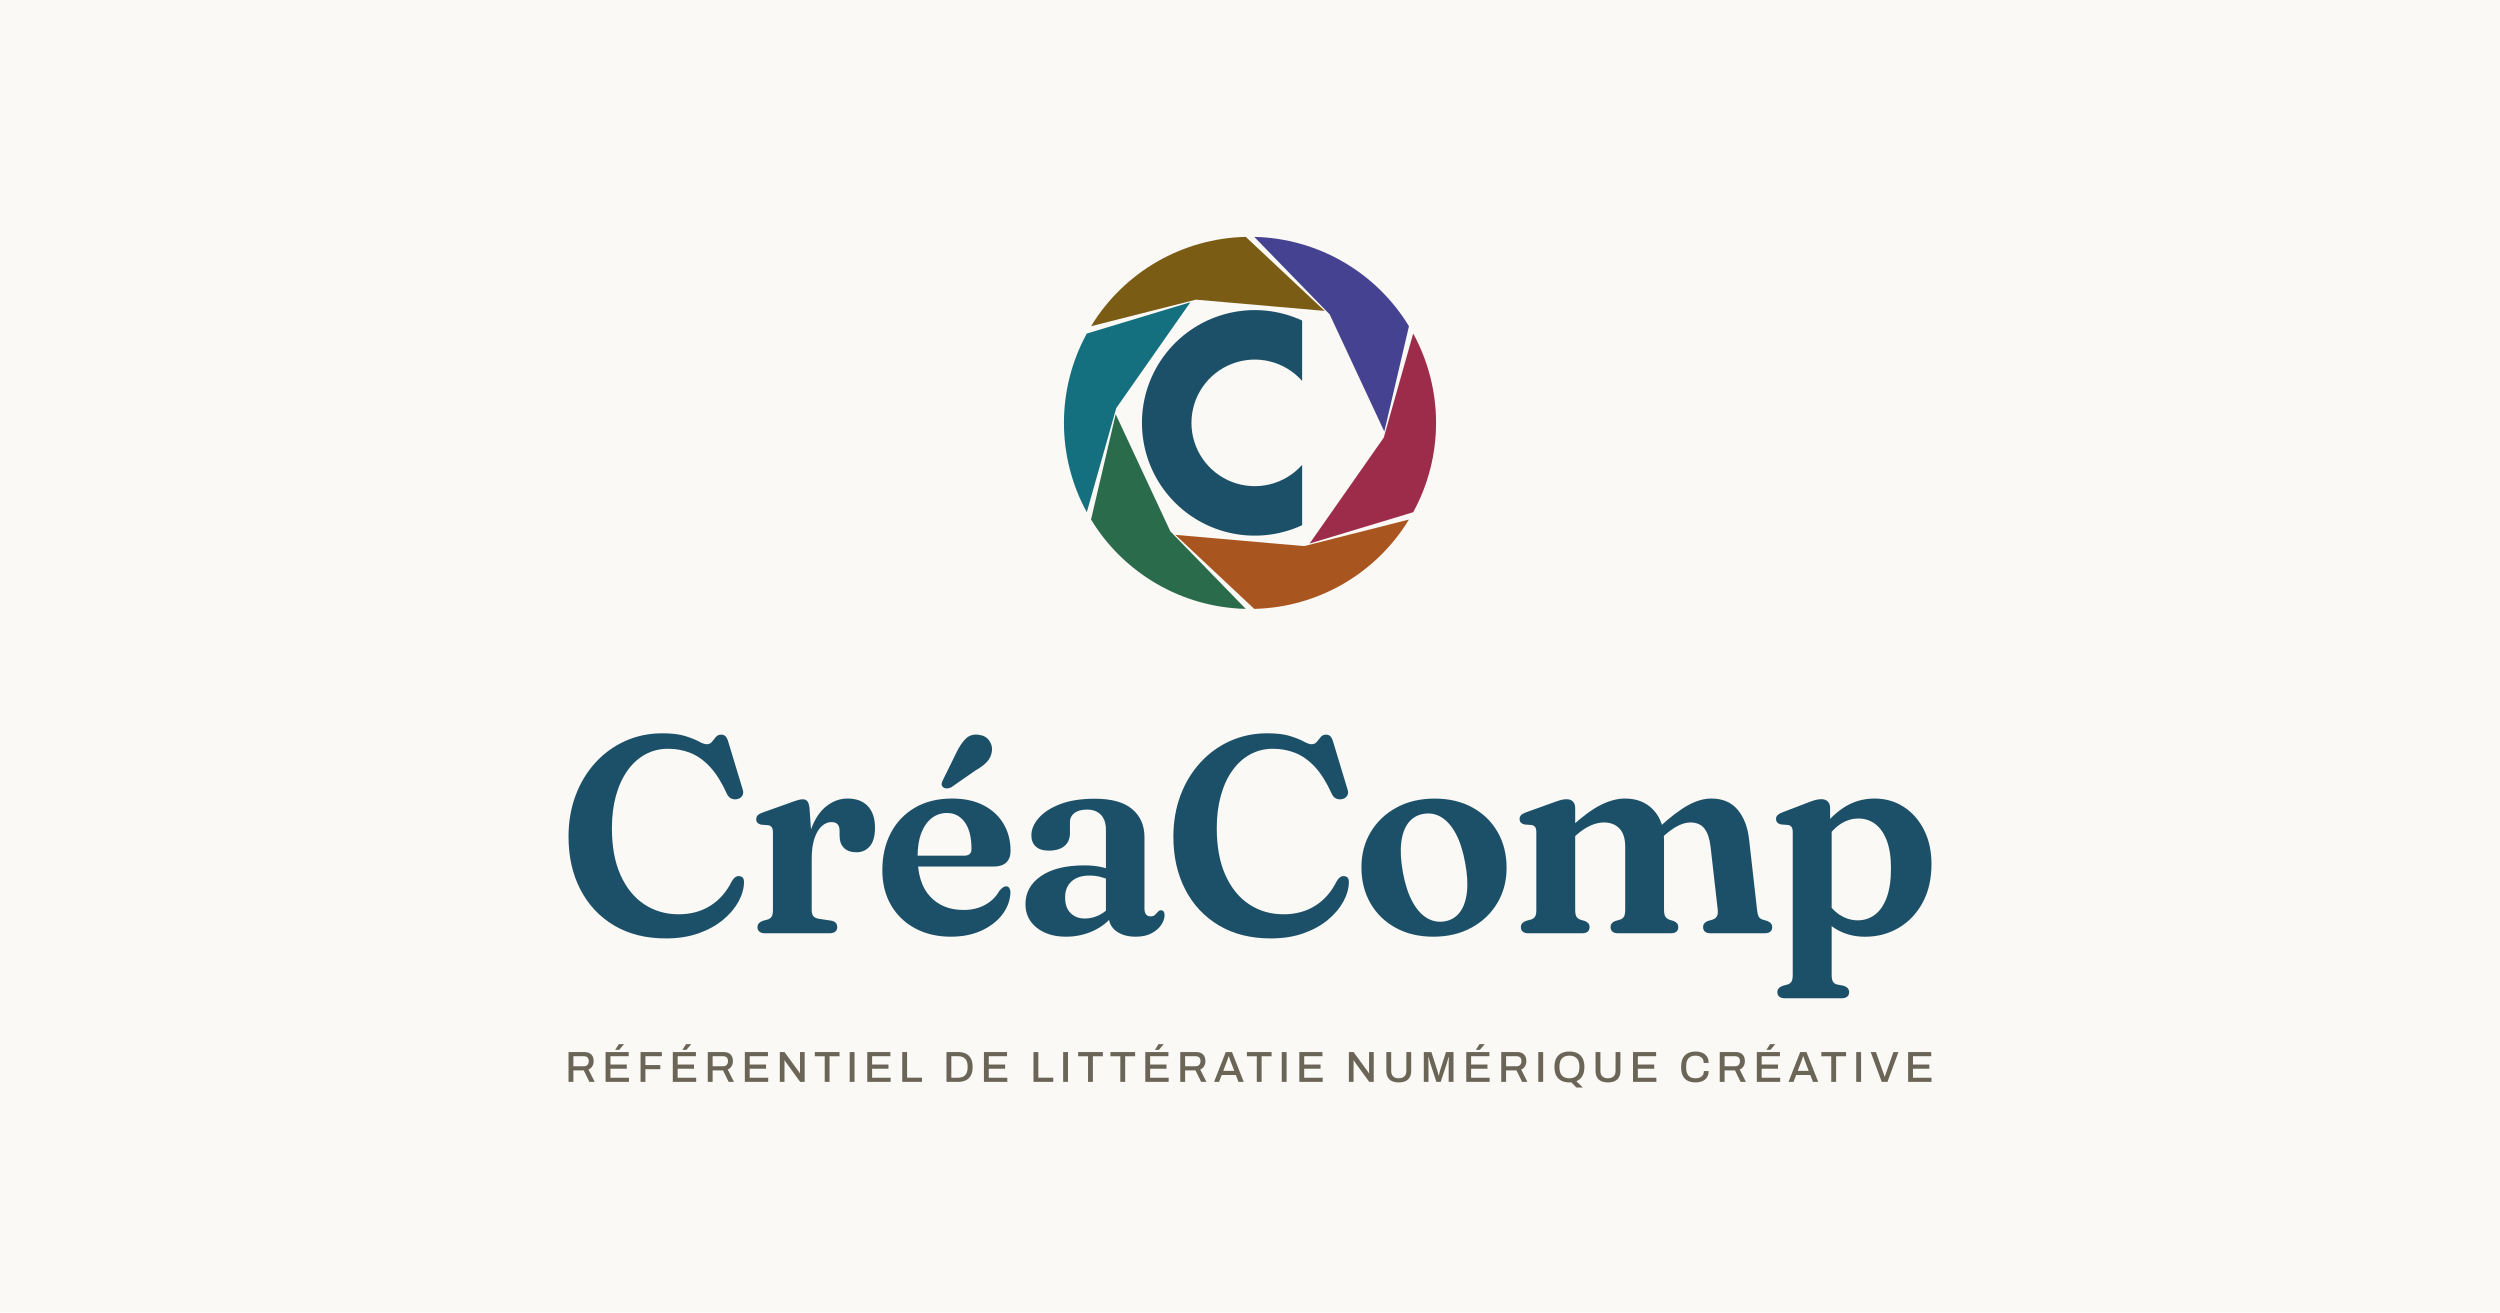
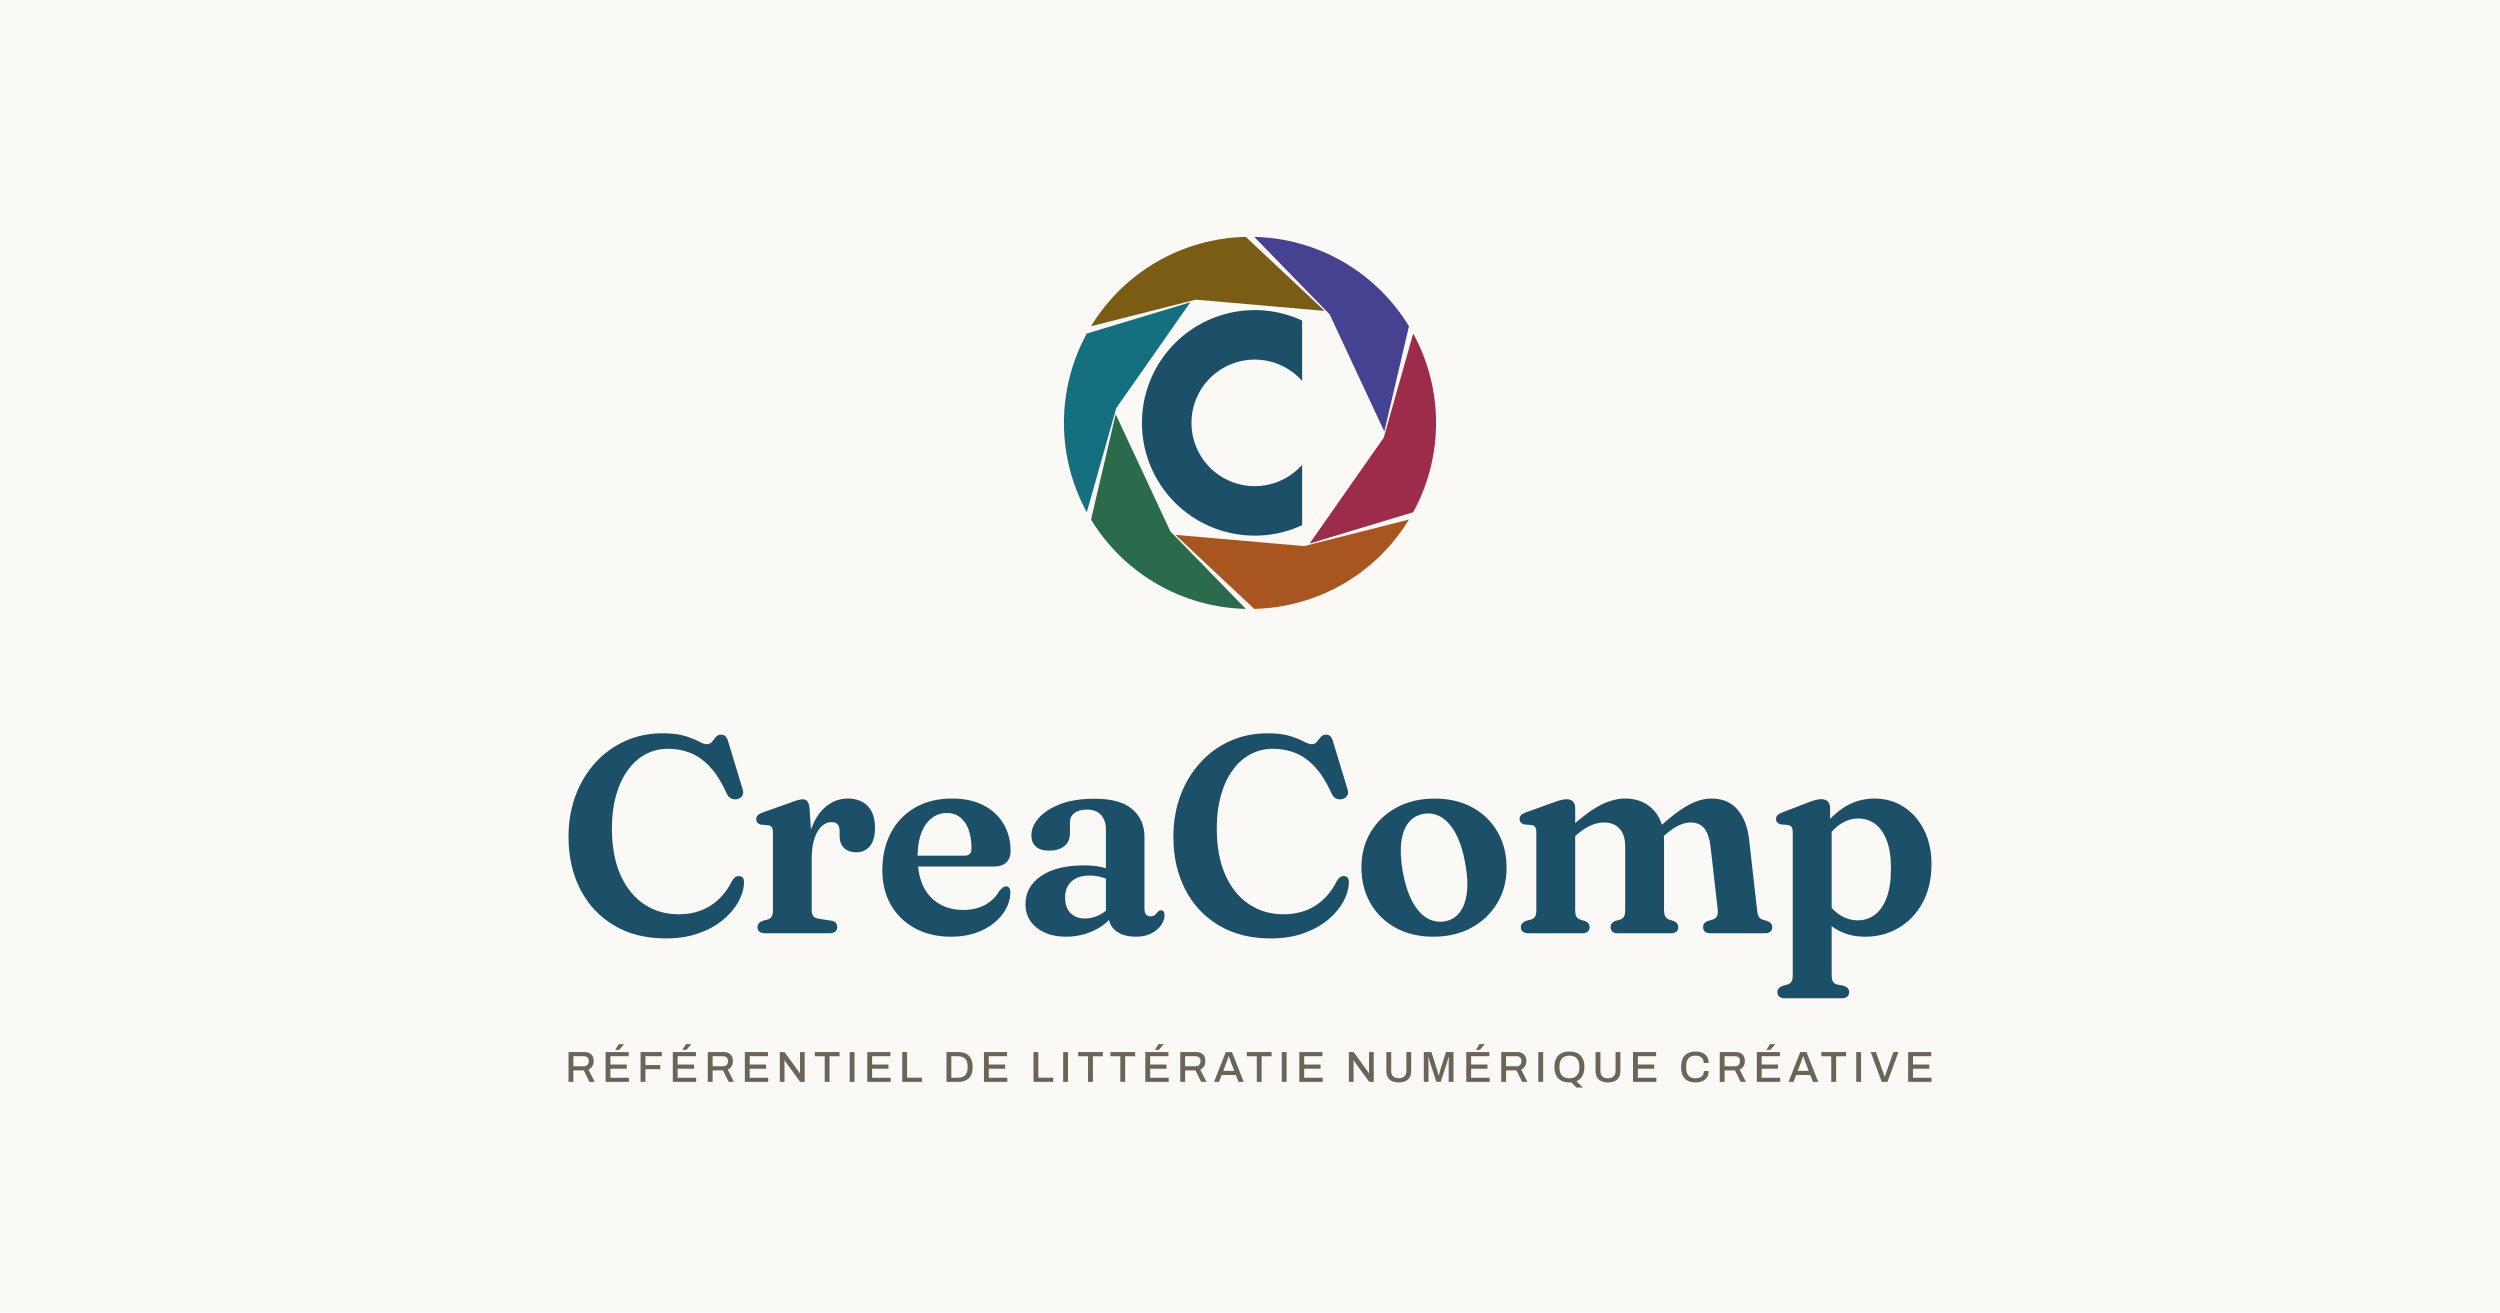
- <svg xmlns="http://www.w3.org/2000/svg" viewBox="0 0 1200 630" width="1200" height="630" role="img" aria-label="CréaComp — Référentiel de littératie numérique créative">
+ <svg xmlns="http://www.w3.org/2000/svg" viewBox="0 0 1200 630" width="1200" height="630" role="img" aria-label="CreaComp — Référentiel de littératie numérique créative">
  <rect width="1200" height="630" fill="#fbf9f5" />
  <g transform="translate(505.00 107.98) scale(1.9)">
    <path fill="#454391" d="M51.07 3.01A47 47 0 0 1 90.16 25.58L83.93 52.19L70.13 22.60Z" />
    <path fill="#9c2c4a" d="M91.23 27.43A47 47 0 0 1 91.23 72.57L65.06 80.48L83.79 53.73Z" />
    <path fill="#a9551f" d="M90.16 74.42A47 47 0 0 1 51.07 96.99L31.14 78.29L63.67 81.13Z" />
    <path fill="#2a6b4b" d="M48.93 96.99A47 47 0 0 1 9.84 74.42L16.07 47.81L29.87 77.40Z" />
    <path fill="#14707f" d="M8.77 72.57A47 47 0 0 1 8.77 27.43L34.94 19.52L16.21 46.27Z" />
    <path fill="#7a5c15" d="M9.84 25.58A47 47 0 0 1 48.93 3.01L68.86 21.71L36.33 18.87Z" />
    <path fill="#1b5068" d="M63.17 24.15A28.49 28.49 0 1 0 63.17 75.85L63.17 60.60A15.99 15.99 0 1 1 63.17 39.40Z" />
  </g>
-   <path transform="translate(272.89 351.98) scale(1.271995)" fill="#1b5068" d="M66.23 56.11Q66.18 59.75 64.15 63.50Q62.11 67.24 58.30 70.40Q54.50 73.56 49.06 75.49Q43.62 77.41 36.72 77.41Q25.41 77.41 17.17 72.50Q8.94 67.59 4.47 58.94Q0.00 50.28 0.00 39.04Q0.00 30.60 2.66 23.49Q5.32 16.37 10.12 11.10Q14.93 5.82 21.39 2.91Q27.86 0.00 35.44 0.00Q40.71 0.00 43.99 1.03Q47.27 2.05 49.17 3.09Q51.07 4.13 52.15 4.13Q53.41 4.13 54.13 3.22Q54.85 2.30 55.59 1.41Q56.34 0.51 57.60 0.51Q58.63 0.51 59.24 1.13Q59.86 1.75 60.30 3.26L65.78 21.38Q66.17 22.68 65.52 23.65Q64.87 24.62 63.58 24.86Q62.35 25.09 61.33 24.58Q60.31 24.07 59.72 22.75Q56.87 16.46 53.47 12.76Q50.07 9.06 46.10 7.45Q42.13 5.84 37.54 5.84Q32.86 5.84 28.97 7.97Q25.09 10.09 22.27 14.04Q19.45 17.99 17.91 23.51Q16.37 29.02 16.37 35.82Q16.37 46.27 19.64 53.53Q22.91 60.79 28.59 64.54Q34.28 68.30 41.55 68.30Q48.45 68.30 53.56 65.05Q58.67 61.80 61.62 55.84Q62.37 54.60 63.11 54.18Q63.86 53.76 64.71 53.94Q65.49 54.08 65.86 54.64Q66.23 55.20 66.23 56.11ZM89.84 47.73Q89.84 40.10 92.01 34.95Q94.17 29.81 97.70 27.21Q101.23 24.62 105.31 24.62Q110.23 24.62 112.94 27.48Q115.65 30.33 115.65 35.64Q115.65 40.31 113.72 42.60Q111.78 44.90 108.68 44.90Q105.57 44.90 103.93 43.25Q102.30 41.60 102.29 38.67L102.29 36.76Q102.26 35.11 101.51 34.31Q100.76 33.51 99.16 33.51Q97.29 33.51 95.59 35.01Q93.90 36.52 92.83 39.59Q91.77 42.66 91.77 47.41ZM90.95 28.28 91.77 40.32V66.65Q91.77 68.20 92.36 68.97Q92.96 69.75 94.50 70.00L98.95 70.67Q100.21 70.87 100.81 71.49Q101.40 72.10 101.40 73.14Q101.40 74.24 100.64 74.85Q99.88 75.47 98.43 75.47H74.22Q72.75 75.47 72.03 74.85Q71.30 74.23 71.30 73.17Q71.30 72.33 71.79 71.75Q72.27 71.17 73.27 70.78L75.25 70.24Q76.21 69.93 76.67 69.15Q77.14 68.38 77.14 66.70V37.50Q77.14 36.08 76.71 35.48Q76.29 34.87 75.38 34.69L72.65 34.48Q71.71 34.23 71.27 33.73Q70.83 33.23 70.83 32.45Q70.83 31.54 71.39 30.95Q71.95 30.35 73.33 29.87L83.02 26.42Q85.33 25.54 86.51 25.22Q87.69 24.90 88.40 24.90Q89.53 24.90 90.14 25.67Q90.75 26.44 90.95 28.28ZM166.81 44.39Q166.81 47.24 165.17 48.77Q163.54 50.29 160.45 50.29H127.90V46.18H149.32Q152.06 46.18 152.06 43.67Q152.06 37.01 149.51 33.54Q146.97 30.07 142.82 30.07Q139.57 30.07 137.07 32.00Q134.56 33.94 133.14 37.60Q131.72 41.27 131.72 46.46Q131.72 56.53 136.46 61.60Q141.20 66.67 149.00 66.67Q153.68 66.67 157.19 64.75Q160.70 62.82 162.58 59.46Q163.48 58.47 164.03 58.10Q164.58 57.74 165.17 57.75Q165.96 57.76 166.36 58.45Q166.77 59.15 166.75 60.23Q166.55 64.67 163.65 68.45Q160.75 72.22 155.77 74.49Q150.79 76.76 144.30 76.76Q136.67 76.76 130.83 73.63Q124.99 70.50 121.70 64.85Q118.42 59.21 118.42 51.67Q118.42 43.77 121.58 37.68Q124.74 31.58 130.66 28.10Q136.57 24.62 144.78 24.62Q151.67 24.62 156.60 27.17Q161.54 29.72 164.17 34.18Q166.81 38.64 166.81 44.39ZM146.29 7.45Q147.91 4.01 149.86 2.08Q151.82 0.14 154.80 0.56Q157.45 0.88 158.76 2.77Q160.07 4.66 159.77 6.76Q159.48 9.08 157.92 10.76Q156.37 12.43 153.53 14.05L144.34 20.44Q143.56 20.80 142.70 20.80Q141.84 20.80 141.30 20.29Q140.67 19.69 140.81 18.95Q140.95 18.22 141.37 17.45ZM203.82 68.79V67.60L202.79 67.28V36.42Q202.79 32.77 200.92 30.78Q199.04 28.79 195.66 28.79Q192.57 28.79 190.89 30.11Q189.22 31.43 189.22 33.33V37.70Q189.22 40.84 187.12 42.56Q185.02 44.28 181.24 44.28Q178.00 44.28 176.33 42.74Q174.66 41.19 174.66 38.50Q174.66 35.19 177.40 32.01Q180.13 28.84 185.46 26.76Q190.79 24.69 198.58 24.69Q208.07 24.69 212.70 28.60Q217.34 32.51 217.34 39.18V66.21Q217.34 67.61 217.93 68.35Q218.53 69.08 219.63 69.08Q220.69 69.08 221.24 68.59Q221.79 68.10 222.19 67.57Q222.48 67.25 222.79 67.01Q223.09 66.78 223.53 66.78Q224.23 66.78 224.58 67.29Q224.93 67.79 224.93 68.61Q224.93 70.39 223.69 72.27Q222.45 74.15 220.04 75.46Q217.63 76.76 214.10 76.76Q209.44 76.76 206.63 74.62Q203.82 72.49 203.82 68.79ZM172.43 64.47Q172.43 57.92 178.29 53.88Q184.16 49.84 194.62 49.84Q197.97 49.84 200.70 50.40Q203.43 50.96 205.42 51.88L204.27 55.43Q202.46 54.62 200.60 54.16Q198.74 53.69 196.54 53.69Q192.27 53.69 189.83 55.88Q187.39 58.07 187.39 61.95Q187.39 65.82 189.47 67.86Q191.55 69.90 194.83 69.90Q197.68 69.90 200.28 68.59Q202.89 67.29 204.67 65.00L205.82 68.20Q202.93 72.29 198.07 74.53Q193.21 76.76 187.75 76.76Q180.93 76.76 176.68 73.37Q172.43 69.98 172.43 64.47ZM294.48 56.11Q294.43 59.75 292.40 63.50Q290.36 67.24 286.56 70.40Q282.75 73.56 277.31 75.49Q271.87 77.41 264.97 77.41Q253.66 77.41 245.43 72.50Q237.19 67.59 232.72 58.94Q228.25 50.28 228.25 39.04Q228.25 30.60 230.91 23.49Q233.57 16.37 238.38 11.10Q243.18 5.82 249.65 2.91Q256.11 0.00 263.70 0.00Q268.97 0.00 272.25 1.03Q275.52 2.05 277.42 3.09Q279.32 4.13 280.40 4.13Q281.66 4.13 282.38 3.22Q283.10 2.30 283.85 1.41Q284.59 0.51 285.85 0.51Q286.88 0.51 287.50 1.13Q288.11 1.75 288.55 3.26L294.03 21.38Q294.43 22.68 293.77 23.65Q293.12 24.62 291.83 24.86Q290.60 25.09 289.58 24.58Q288.57 24.07 287.97 22.75Q285.13 16.46 281.73 12.76Q278.32 9.06 274.36 7.45Q270.39 5.84 265.80 5.84Q261.11 5.84 257.23 7.97Q253.34 10.09 250.52 14.04Q247.70 17.99 246.16 23.51Q244.62 29.02 244.62 35.82Q244.62 46.27 247.89 53.53Q251.16 60.79 256.85 64.54Q262.53 68.30 269.80 68.30Q276.70 68.30 281.82 65.05Q286.93 61.80 289.87 55.84Q290.62 54.60 291.36 54.18Q292.11 53.76 292.96 53.94Q293.75 54.08 294.12 54.64Q294.48 55.20 294.48 56.11ZM326.86 24.64Q334.92 24.64 341.03 27.96Q347.14 31.28 350.56 37.17Q353.99 43.07 353.99 50.82Q353.99 58.22 350.47 64.09Q346.95 69.97 340.73 73.36Q334.51 76.76 326.32 76.76Q318.27 76.76 312.17 73.42Q306.06 70.09 302.64 64.18Q299.21 58.27 299.21 50.56Q299.21 43.10 302.72 37.25Q306.24 31.40 312.46 28.02Q318.67 24.64 326.86 24.64ZM330.61 70.97Q334.11 70.39 336.26 67.64Q338.41 64.89 339.00 60.13Q339.58 55.38 338.34 48.79Q337.13 42.17 334.82 37.87Q332.51 33.57 329.39 31.68Q326.27 29.78 322.64 30.41Q319.13 30.99 316.97 33.73Q314.81 36.47 314.24 41.21Q313.66 45.95 314.88 52.59Q316.10 59.19 318.43 63.50Q320.75 67.80 323.88 69.68Q327.00 71.56 330.61 70.97ZM379.88 28.19V66.67Q379.88 68.40 380.34 69.18Q380.80 69.96 381.75 70.31L383.64 70.87Q385.31 71.60 385.31 73.07Q385.31 75.47 382.40 75.47H362.29Q360.83 75.47 360.10 74.85Q359.38 74.24 359.38 73.17Q359.38 72.33 359.86 71.75Q360.34 71.17 361.33 70.78L363.33 70.24Q364.28 69.90 364.75 69.14Q365.21 68.38 365.21 66.70V37.42Q365.21 36.01 364.79 35.40Q364.36 34.80 363.46 34.62L360.72 34.41Q359.79 34.15 359.35 33.65Q358.90 33.15 358.90 32.37Q358.90 31.47 359.45 30.89Q360.00 30.31 361.40 29.80L371.23 26.26Q373.12 25.55 374.34 25.21Q375.56 24.88 376.64 24.88Q378.22 24.88 379.05 25.79Q379.88 26.70 379.88 28.19ZM378.30 40.14 375.85 37.55 378.02 35.59Q384.55 29.55 389.43 27.09Q394.32 24.62 398.68 24.62Q405.34 24.62 409.37 28.89Q413.40 33.16 413.40 40.38V66.59Q413.40 68.36 413.90 69.16Q414.39 69.96 415.38 70.33L417.14 70.88Q418.78 71.62 418.78 73.07Q418.78 75.47 415.90 75.47H396.13Q393.23 75.47 393.23 73.07Q393.23 71.60 394.89 70.87L396.83 70.31Q397.85 69.96 398.30 69.14Q398.75 68.31 398.75 66.54V42.81Q398.75 38.24 396.59 35.95Q394.44 33.65 390.72 33.65Q388.37 33.65 385.79 34.76Q383.22 35.87 380.42 38.30ZM411.79 40.09 409.34 37.49 411.47 35.55Q417.77 29.73 422.42 27.18Q427.06 24.62 431.26 24.62Q437.64 24.62 441.20 28.86Q444.76 33.11 445.53 40.28L448.50 66.58Q448.69 68.33 449.10 69.13Q449.51 69.93 450.49 70.27L452.28 70.79Q453.27 71.18 453.75 71.76Q454.23 72.33 454.23 73.17Q454.23 74.24 453.52 74.85Q452.81 75.47 451.32 75.47H431.04Q428.14 75.47 428.14 73.07Q428.14 71.60 429.80 70.87L431.73 70.31Q432.75 69.96 433.30 69.14Q433.85 68.31 433.66 66.54L430.95 42.73Q430.42 38.19 428.63 35.92Q426.83 33.65 423.34 33.65Q421.23 33.65 418.89 34.80Q416.55 35.94 413.87 38.25ZM476.07 28.16V34.05L476.66 35.32V91.20Q476.66 92.89 477.13 93.68Q477.60 94.47 478.54 94.76L481.26 95.29Q482.28 95.65 482.76 96.25Q483.25 96.84 483.25 97.70Q483.25 98.77 482.52 99.38Q481.80 100.00 480.30 100.00H459.07Q457.61 100.00 456.89 99.38Q456.16 98.77 456.16 97.70Q456.16 96.86 456.65 96.28Q457.13 95.69 458.13 95.31L460.09 94.77Q461.04 94.45 461.51 93.68Q461.97 92.91 461.97 91.22V37.39Q461.97 35.98 461.55 35.38Q461.12 34.78 460.22 34.60L457.49 34.39Q456.55 34.13 456.11 33.63Q455.67 33.13 455.67 32.35Q455.67 31.45 456.22 30.91Q456.76 30.37 458.16 29.80L467.42 26.25Q469.26 25.50 470.49 25.18Q471.71 24.86 472.72 24.86Q474.39 24.86 475.23 25.77Q476.07 26.68 476.07 28.16ZM473.71 41.31 471.41 38.27Q475.54 31.83 480.91 28.23Q486.28 24.62 492.81 24.62Q499.02 24.62 503.88 27.78Q508.74 30.94 511.54 36.52Q514.33 42.09 514.33 49.37Q514.33 57.73 511.00 63.88Q507.67 70.04 501.99 73.40Q496.31 76.77 489.26 76.77Q483.04 76.77 478.25 73.85Q473.45 70.93 470.38 65.39L473.91 62.01Q476.43 66.35 479.64 68.47Q482.84 70.58 486.54 70.58Q490.13 70.58 492.96 68.47Q495.79 66.36 497.42 62.00Q499.04 57.64 499.04 50.97Q499.04 44.61 497.45 40.45Q495.85 36.29 493.09 34.22Q490.33 32.16 486.79 32.16Q483.03 32.16 479.73 34.42Q476.43 36.69 473.71 41.31Z" />
+   <path transform="translate(272.89 351.98) scale(1.271995)" fill="#1b5068" d="M66.23 56.11Q66.18 59.75 64.15 63.50Q62.11 67.24 58.30 70.40Q54.50 73.56 49.06 75.49Q43.62 77.41 36.72 77.41Q25.41 77.41 17.17 72.50Q8.94 67.59 4.47 58.94Q0.00 50.28 0.00 39.04Q0.00 30.60 2.66 23.49Q5.32 16.37 10.12 11.10Q14.93 5.82 21.39 2.91Q27.86 0.00 35.44 0.00Q40.71 0.00 43.99 1.03Q47.27 2.05 49.17 3.09Q51.07 4.13 52.15 4.13Q53.41 4.13 54.13 3.22Q54.85 2.30 55.59 1.41Q56.34 0.51 57.60 0.51Q58.63 0.51 59.24 1.13Q59.86 1.75 60.30 3.26L65.78 21.38Q66.17 22.68 65.52 23.65Q64.87 24.62 63.58 24.86Q62.35 25.09 61.33 24.58Q60.31 24.07 59.72 22.75Q56.87 16.46 53.47 12.76Q50.07 9.06 46.10 7.45Q42.13 5.84 37.54 5.84Q32.86 5.84 28.97 7.97Q25.09 10.09 22.27 14.04Q19.45 17.99 17.91 23.51Q16.37 29.02 16.37 35.82Q16.37 46.27 19.64 53.53Q22.91 60.79 28.59 64.54Q34.28 68.30 41.55 68.30Q48.45 68.30 53.56 65.05Q58.67 61.80 61.62 55.84Q62.37 54.60 63.11 54.18Q63.86 53.76 64.71 53.94Q65.49 54.08 65.86 54.64Q66.23 55.20 66.23 56.11ZM89.84 47.73Q89.84 40.10 92.01 34.95Q94.17 29.81 97.70 27.21Q101.23 24.62 105.31 24.62Q110.23 24.62 112.94 27.48Q115.65 30.33 115.65 35.64Q115.65 40.31 113.72 42.60Q111.78 44.90 108.68 44.90Q105.57 44.90 103.93 43.25Q102.30 41.60 102.29 38.67L102.29 36.76Q102.26 35.11 101.51 34.31Q100.76 33.51 99.16 33.51Q97.29 33.51 95.59 35.01Q93.90 36.52 92.83 39.59Q91.77 42.66 91.77 47.41ZM90.95 28.28 91.77 40.32V66.65Q91.77 68.20 92.36 68.97Q92.96 69.75 94.50 70.00L98.95 70.67Q100.21 70.87 100.81 71.49Q101.40 72.10 101.40 73.14Q101.40 74.24 100.64 74.85Q99.88 75.47 98.43 75.47H74.22Q72.75 75.47 72.03 74.85Q71.30 74.23 71.30 73.17Q71.30 72.33 71.79 71.75Q72.27 71.17 73.27 70.78L75.25 70.24Q76.21 69.93 76.67 69.15Q77.14 68.38 77.14 66.70V37.50Q77.14 36.08 76.71 35.48Q76.29 34.87 75.38 34.69L72.65 34.48Q71.71 34.23 71.27 33.73Q70.83 33.23 70.83 32.45Q70.83 31.54 71.39 30.95Q71.95 30.35 73.33 29.87L83.02 26.42Q85.33 25.54 86.51 25.22Q87.69 24.90 88.40 24.90Q89.53 24.90 90.14 25.67Q90.75 26.44 90.95 28.28ZM166.81 44.39Q166.81 47.24 165.17 48.77Q163.54 50.29 160.45 50.29H127.90V46.18H149.32Q152.06 46.18 152.06 43.67Q152.06 37.01 149.51 33.54Q146.97 30.07 142.82 30.07Q139.57 30.07 137.07 32.00Q134.56 33.94 133.14 37.60Q131.72 41.27 131.72 46.46Q131.72 56.53 136.46 61.60Q141.20 66.67 149.00 66.67Q153.68 66.67 157.19 64.75Q160.70 62.82 162.58 59.46Q163.48 58.47 164.03 58.10Q164.58 57.74 165.17 57.75Q165.96 57.76 166.36 58.45Q166.77 59.15 166.75 60.23Q166.55 64.67 163.65 68.45Q160.75 72.22 155.77 74.49Q150.79 76.76 144.30 76.76Q136.67 76.76 130.83 73.63Q124.99 70.50 121.70 64.85Q118.42 59.21 118.42 51.67Q118.42 43.77 121.58 37.68Q124.74 31.58 130.66 28.10Q136.57 24.62 144.78 24.62Q151.67 24.62 156.60 27.17Q161.54 29.72 164.17 34.18Q166.81 38.64 166.81 44.39ZM203.82 68.79V67.60L202.79 67.28V36.42Q202.79 32.77 200.92 30.78Q199.04 28.79 195.66 28.79Q192.57 28.79 190.89 30.11Q189.22 31.43 189.22 33.33V37.70Q189.22 40.84 187.12 42.56Q185.02 44.28 181.24 44.28Q178.00 44.28 176.33 42.74Q174.66 41.19 174.66 38.50Q174.66 35.19 177.40 32.01Q180.13 28.84 185.46 26.76Q190.79 24.69 198.58 24.69Q208.07 24.69 212.70 28.60Q217.34 32.51 217.34 39.18V66.21Q217.34 67.61 217.93 68.35Q218.53 69.08 219.63 69.08Q220.69 69.08 221.24 68.59Q221.79 68.10 222.19 67.57Q222.48 67.25 222.79 67.01Q223.09 66.78 223.53 66.78Q224.23 66.78 224.58 67.29Q224.93 67.79 224.93 68.61Q224.93 70.39 223.69 72.27Q222.45 74.15 220.04 75.46Q217.63 76.76 214.10 76.76Q209.44 76.76 206.63 74.62Q203.82 72.49 203.82 68.79ZM172.43 64.47Q172.43 57.92 178.29 53.88Q184.16 49.84 194.62 49.84Q197.97 49.84 200.70 50.40Q203.43 50.96 205.42 51.88L204.27 55.43Q202.46 54.62 200.60 54.16Q198.74 53.69 196.54 53.69Q192.27 53.69 189.83 55.88Q187.39 58.07 187.39 61.95Q187.39 65.82 189.47 67.86Q191.55 69.90 194.83 69.90Q197.68 69.90 200.28 68.59Q202.89 67.29 204.67 65.00L205.82 68.20Q202.93 72.29 198.07 74.53Q193.21 76.76 187.75 76.76Q180.93 76.76 176.68 73.37Q172.43 69.98 172.43 64.47ZM294.48 56.11Q294.43 59.75 292.40 63.50Q290.36 67.24 286.56 70.40Q282.75 73.56 277.31 75.49Q271.87 77.41 264.97 77.41Q253.66 77.41 245.43 72.50Q237.19 67.59 232.72 58.94Q228.25 50.28 228.25 39.04Q228.25 30.60 230.91 23.49Q233.57 16.37 238.38 11.10Q243.18 5.82 249.65 2.91Q256.11 0.00 263.70 0.00Q268.97 0.00 272.25 1.03Q275.52 2.05 277.42 3.09Q279.32 4.13 280.40 4.13Q281.66 4.13 282.38 3.22Q283.10 2.30 283.85 1.41Q284.59 0.51 285.85 0.51Q286.88 0.51 287.50 1.13Q288.11 1.75 288.55 3.26L294.03 21.38Q294.43 22.68 293.77 23.65Q293.12 24.62 291.83 24.86Q290.60 25.09 289.58 24.58Q288.57 24.07 287.97 22.75Q285.13 16.46 281.73 12.76Q278.32 9.06 274.36 7.45Q270.39 5.84 265.80 5.84Q261.11 5.84 257.23 7.97Q253.34 10.09 250.52 14.04Q247.70 17.99 246.16 23.51Q244.62 29.02 244.62 35.82Q244.62 46.27 247.89 53.53Q251.16 60.79 256.85 64.54Q262.53 68.30 269.80 68.30Q276.70 68.30 281.82 65.05Q286.93 61.80 289.87 55.84Q290.62 54.60 291.36 54.18Q292.11 53.76 292.96 53.94Q293.75 54.08 294.12 54.64Q294.48 55.20 294.48 56.11ZM326.86 24.64Q334.92 24.64 341.03 27.96Q347.14 31.28 350.56 37.17Q353.99 43.07 353.99 50.82Q353.99 58.22 350.47 64.09Q346.95 69.97 340.73 73.36Q334.51 76.76 326.32 76.76Q318.27 76.76 312.17 73.42Q306.06 70.09 302.64 64.18Q299.21 58.27 299.21 50.56Q299.21 43.10 302.72 37.25Q306.24 31.40 312.46 28.02Q318.67 24.64 326.86 24.64ZM330.61 70.97Q334.11 70.39 336.26 67.64Q338.41 64.89 339.00 60.13Q339.58 55.38 338.34 48.79Q337.13 42.17 334.82 37.87Q332.51 33.57 329.39 31.68Q326.27 29.78 322.64 30.41Q319.13 30.99 316.97 33.73Q314.81 36.47 314.24 41.21Q313.66 45.95 314.88 52.59Q316.10 59.19 318.43 63.50Q320.75 67.80 323.88 69.68Q327.00 71.56 330.61 70.97ZM379.88 28.19V66.67Q379.88 68.40 380.34 69.18Q380.80 69.96 381.75 70.31L383.64 70.87Q385.31 71.60 385.31 73.07Q385.31 75.47 382.40 75.47H362.29Q360.83 75.47 360.10 74.85Q359.38 74.24 359.38 73.17Q359.38 72.33 359.86 71.75Q360.34 71.17 361.33 70.78L363.33 70.24Q364.28 69.90 364.75 69.14Q365.21 68.38 365.21 66.70V37.42Q365.21 36.01 364.79 35.40Q364.36 34.80 363.46 34.62L360.72 34.41Q359.79 34.15 359.35 33.65Q358.90 33.15 358.90 32.37Q358.90 31.47 359.45 30.89Q360.00 30.31 361.40 29.80L371.23 26.26Q373.12 25.55 374.34 25.21Q375.56 24.88 376.64 24.88Q378.22 24.88 379.05 25.79Q379.88 26.70 379.88 28.19ZM378.30 40.14 375.85 37.55 378.02 35.59Q384.55 29.55 389.43 27.09Q394.32 24.62 398.68 24.62Q405.34 24.62 409.37 28.89Q413.40 33.16 413.40 40.38V66.59Q413.40 68.36 413.90 69.16Q414.39 69.96 415.38 70.33L417.14 70.88Q418.78 71.62 418.78 73.07Q418.78 75.47 415.90 75.47H396.13Q393.23 75.47 393.23 73.07Q393.23 71.60 394.89 70.87L396.83 70.31Q397.85 69.96 398.30 69.14Q398.75 68.31 398.75 66.54V42.81Q398.75 38.24 396.59 35.95Q394.44 33.65 390.72 33.65Q388.37 33.65 385.79 34.76Q383.22 35.87 380.42 38.30ZM411.79 40.09 409.34 37.49 411.47 35.55Q417.77 29.73 422.42 27.18Q427.06 24.62 431.26 24.62Q437.64 24.62 441.20 28.86Q444.76 33.11 445.53 40.28L448.50 66.58Q448.69 68.33 449.10 69.13Q449.51 69.93 450.49 70.27L452.28 70.79Q453.27 71.18 453.75 71.76Q454.23 72.33 454.23 73.17Q454.23 74.24 453.52 74.85Q452.81 75.47 451.32 75.47H431.04Q428.14 75.47 428.14 73.07Q428.14 71.60 429.80 70.87L431.73 70.31Q432.75 69.96 433.30 69.14Q433.85 68.31 433.66 66.54L430.95 42.73Q430.42 38.19 428.63 35.92Q426.83 33.65 423.34 33.65Q421.23 33.65 418.89 34.80Q416.55 35.94 413.87 38.25ZM476.07 28.16V34.05L476.66 35.32V91.20Q476.66 92.89 477.13 93.68Q477.60 94.47 478.54 94.76L481.26 95.29Q482.28 95.65 482.76 96.25Q483.25 96.84 483.25 97.70Q483.25 98.77 482.52 99.38Q481.80 100.00 480.30 100.00H459.07Q457.61 100.00 456.89 99.38Q456.16 98.77 456.16 97.70Q456.16 96.86 456.65 96.28Q457.13 95.69 458.13 95.31L460.09 94.77Q461.04 94.45 461.51 93.68Q461.97 92.91 461.97 91.22V37.39Q461.97 35.98 461.55 35.38Q461.12 34.78 460.22 34.60L457.49 34.39Q456.55 34.13 456.11 33.63Q455.67 33.13 455.67 32.35Q455.67 31.45 456.22 30.91Q456.76 30.37 458.16 29.80L467.42 26.25Q469.26 25.50 470.49 25.18Q471.71 24.86 472.72 24.86Q474.39 24.86 475.23 25.77Q476.07 26.68 476.07 28.16ZM473.71 41.31 471.41 38.27Q475.54 31.83 480.91 28.23Q486.28 24.62 492.81 24.62Q499.02 24.62 503.88 27.78Q508.74 30.94 511.54 36.52Q514.33 42.09 514.33 49.37Q514.33 57.73 511.00 63.88Q507.67 70.04 501.99 73.40Q496.31 76.77 489.26 76.77Q483.04 76.77 478.25 73.85Q473.45 70.93 470.38 65.39L473.91 62.01Q476.43 66.35 479.64 68.47Q482.84 70.58 486.54 70.58Q490.13 70.58 492.96 68.47Q495.79 66.36 497.42 62.00Q499.04 57.64 499.04 50.97Q499.04 44.61 497.45 40.45Q495.85 36.29 493.09 34.22Q490.33 32.16 486.79 32.16Q483.03 32.16 479.73 34.42Q476.43 36.69 473.71 41.31Z" />
  <path transform="translate(272.89 501.18) scale(0.208399)" fill="#6b6558" d="M0.00 86.97V18.24H36.15Q43.47 18.24 48.29 20.82Q53.10 23.40 55.51 28.06Q57.92 32.72 57.92 38.95Q57.92 45.85 54.79 50.99Q51.66 56.13 45.97 58.54L60.32 86.97H48.09L35.08 60.45H11.17V86.97ZM11.17 51.01H35.19Q40.62 51.01 43.60 47.79Q46.59 44.57 46.59 38.92Q46.59 35.37 45.29 32.92Q43.99 30.47 41.47 29.15Q38.94 27.82 35.19 27.82H11.17ZM85.37 86.97V18.24H138.61V27.82H96.54V47.02H134.20V56.61H96.54V77.39H139.21V86.97ZM107.44 13.23 115.85 0.00H127.58L127.67 0.30L116.72 13.23ZM165.93 86.97V18.24H214.97V27.82H177.11V48.16H211.38V57.72H177.11V86.97ZM240.18 86.97V18.24H293.42V27.82H251.35V47.02H289.01V56.61H251.35V77.39H294.02V86.97ZM262.25 13.23 270.66 0.00H282.39L282.48 0.30L271.53 13.23ZM320.74 86.97V18.24H356.89Q364.21 18.24 369.03 20.82Q373.84 23.40 376.25 28.06Q378.66 32.72 378.66 38.95Q378.66 45.85 375.53 50.99Q372.40 56.13 366.71 58.54L381.06 86.97H368.83L355.82 60.45H331.92V86.97ZM331.92 51.01H355.94Q361.36 51.01 364.35 47.79Q367.33 44.57 367.33 38.92Q367.33 35.37 366.03 32.92Q364.73 30.47 362.21 29.15Q359.68 27.82 355.94 27.82H331.92ZM406.11 86.97V18.24H459.35V27.82H417.29V47.02H454.95V56.61H417.29V77.39H459.96V86.97ZM486.67 86.97V18.24H497.42L528.87 61.30Q529.40 61.93 530.15 63.04Q530.90 64.16 531.60 65.25Q532.29 66.35 532.64 67.08H533.12Q533.12 65.58 533.12 64.15Q533.12 62.73 533.12 61.30V18.24H543.91V86.97H533.54L501.79 43.34Q501.01 42.21 499.80 40.32Q498.59 38.43 497.94 37.44H497.47Q497.47 38.89 497.47 40.35Q497.47 41.81 497.47 43.34V86.97ZM590.08 86.97V27.90H567.28V18.24H624.20V27.90H601.25V86.97ZM647.60 86.97V18.24H658.77V86.97ZM688.08 86.97V18.24H741.32V27.82H699.25V47.02H736.91V56.61H699.25V77.39H741.92V86.97ZM768.64 86.97V18.24H779.81V77.24H814.13V86.97ZM870.54 86.97V18.24H897.10Q907.71 18.24 915.23 21.90Q922.74 25.55 926.77 33.12Q930.80 40.68 930.80 52.61Q930.80 64.40 926.77 72.02Q922.74 79.63 915.23 83.30Q907.71 86.97 897.10 86.97ZM881.71 77.39H897.00Q902.27 77.39 906.41 75.97Q910.54 74.56 913.40 71.67Q916.26 68.78 917.75 64.30Q919.25 59.83 919.25 53.73V51.65Q919.25 45.41 917.75 40.92Q916.26 36.43 913.41 33.54Q910.56 30.65 906.43 29.24Q902.30 27.82 897.00 27.82H881.71ZM956.81 86.97V18.24H1010.06V27.82H967.99V47.02H1005.65V56.61H967.99V77.39H1010.66V86.97ZM1070.94 86.97V18.24H1082.12V77.24H1116.44V86.97ZM1139.28 86.97V18.24H1150.45V86.97ZM1196.59 86.97V27.90H1173.80V18.24H1230.71V27.90H1207.77V86.97ZM1270.94 86.97V27.90H1248.15V18.24H1305.06V27.90H1282.12V86.97ZM1328.46 86.97V18.24H1381.70V27.82H1339.63V47.02H1377.29V56.61H1339.63V77.39H1382.30V86.97ZM1350.53 13.23 1358.94 0.00H1370.66L1370.75 0.30L1359.81 13.23ZM1409.02 86.97V18.24H1445.17Q1452.49 18.24 1457.30 20.82Q1462.12 23.40 1464.53 28.06Q1466.93 32.72 1466.93 38.95Q1466.93 45.85 1463.81 50.99Q1460.68 56.13 1454.99 58.54L1469.34 86.97H1457.11L1444.09 60.45H1420.19V86.97ZM1420.19 51.01H1444.21Q1449.64 51.01 1452.62 47.79Q1455.61 44.57 1455.61 38.92Q1455.61 35.37 1454.31 32.92Q1453.01 30.47 1450.48 29.15Q1447.96 27.82 1444.21 27.82H1420.19ZM1486.86 86.97 1513.83 18.24H1528.17L1555.22 86.97H1543.11L1536.99 71.08H1504.46L1498.36 86.97ZM1508.05 61.57H1533.32L1525.65 41.39Q1525.27 40.44 1524.71 38.88Q1524.15 37.31 1523.50 35.40Q1522.85 33.48 1522.19 31.50Q1521.52 29.53 1520.97 27.93H1520.40Q1519.77 29.91 1518.89 32.51Q1518.00 35.12 1517.15 37.51Q1516.30 39.90 1515.72 41.39ZM1585.27 86.97V27.90H1562.47V18.24H1619.39V27.90H1596.44V86.97ZM1642.79 86.97V18.24H1653.96V86.97ZM1683.27 86.97V18.24H1736.51V27.82H1694.44V47.02H1732.10V56.61H1694.44V77.39H1737.11V86.97ZM1797.39 86.97V18.24H1808.14L1839.59 61.30Q1840.12 61.93 1840.87 63.04Q1841.62 64.16 1842.32 65.25Q1843.02 66.35 1843.36 67.08H1843.84Q1843.84 65.58 1843.84 64.15Q1843.84 62.73 1843.84 61.30V18.24H1854.63V86.97H1844.26L1812.51 43.34Q1811.73 42.21 1810.52 40.32Q1809.31 38.43 1808.67 37.44H1808.19Q1808.19 38.89 1808.19 40.35Q1808.19 41.81 1808.19 43.34V86.97ZM1912.14 88.18Q1903.26 88.18 1896.87 85.32Q1890.48 82.46 1887.07 76.45Q1883.66 70.44 1883.66 61.23V18.24H1894.86V61.56Q1894.86 70.04 1899.39 74.34Q1903.91 78.64 1912.14 78.64Q1920.43 78.64 1925.09 74.34Q1929.75 70.04 1929.75 61.56V18.24H1940.90V61.23Q1940.90 70.44 1937.45 76.45Q1933.99 82.46 1927.56 85.32Q1921.13 88.18 1912.14 88.18ZM1969.94 86.97V18.24H1987.41L2000.79 59.88Q2001.39 61.76 2002.01 64.07Q2002.62 66.38 2003.17 68.48Q2003.72 70.57 2004.02 72.11H2004.75Q2005.02 70.63 2005.49 68.55Q2005.95 66.46 2006.51 64.15Q2007.07 61.84 2007.68 59.80L2021.06 18.24H2038.38V86.97H2027.20V49.30Q2027.20 45.47 2027.29 41.38Q2027.38 37.28 2027.50 34.10Q2027.63 30.91 2027.63 29.92H2026.85Q2026.58 31.06 2025.84 33.73Q2025.10 36.39 2024.28 39.39Q2023.47 42.38 2022.79 44.62L2008.93 86.97H1998.93L1985.07 44.70Q1984.47 42.76 1983.77 40.19Q1983.07 37.61 1982.36 34.87Q1981.66 32.13 1981.08 29.92H1980.31Q1980.41 32.41 1980.48 35.88Q1980.56 39.36 1980.65 42.91Q1980.73 46.47 1980.73 49.30V86.97ZM2067.74 86.97V18.24H2120.98V27.82H2078.91V47.02H2116.57V56.61H2078.91V77.39H2121.58V86.97ZM2089.81 13.23 2098.22 0.00H2109.94L2110.03 0.30L2099.09 13.23ZM2148.30 86.97V18.24H2184.44Q2191.77 18.24 2196.58 20.82Q2201.40 23.40 2203.80 28.06Q2206.21 32.72 2206.21 38.95Q2206.21 45.85 2203.08 50.99Q2199.96 56.13 2194.27 58.54L2208.62 86.97H2196.39L2183.37 60.45H2159.47V86.97ZM2159.47 51.01H2183.49Q2188.92 51.01 2191.90 47.79Q2194.89 44.57 2194.89 38.92Q2194.89 35.37 2193.59 32.92Q2192.29 30.47 2189.76 29.15Q2187.24 27.82 2183.49 27.82H2159.47ZM2233.67 86.97V18.24H2244.84V86.97ZM2321.54 100.00 2309.65 87.95Q2308.61 88.10 2307.51 88.14Q2306.42 88.18 2305.32 88.18Q2294.62 88.18 2286.87 84.28Q2279.12 80.39 2274.98 72.47Q2270.85 64.56 2270.85 52.61Q2270.85 40.55 2274.98 32.69Q2279.12 24.82 2286.87 20.93Q2294.62 17.03 2305.32 17.03Q2316.12 17.03 2323.84 20.93Q2331.55 24.82 2335.69 32.69Q2339.82 40.55 2339.82 52.61Q2339.82 65.50 2334.98 73.65Q2330.14 81.80 2321.35 85.41L2336.39 100.00ZM2305.32 78.67Q2310.78 78.67 2315.04 77.14Q2319.30 75.61 2322.26 72.51Q2325.22 69.41 2326.78 64.73Q2328.35 60.06 2328.35 53.76V51.60Q2328.35 45.23 2326.78 40.52Q2325.22 35.80 2322.26 32.70Q2319.30 29.60 2315.04 28.07Q2310.78 26.55 2305.32 26.55Q2299.87 26.55 2295.62 28.07Q2291.37 29.60 2288.41 32.70Q2285.44 35.80 2283.92 40.52Q2282.40 45.23 2282.40 51.60V53.76Q2282.40 60.06 2283.92 64.73Q2285.44 69.41 2288.41 72.51Q2291.37 75.61 2295.62 77.14Q2299.87 78.67 2305.32 78.67ZM2394.00 88.18Q2385.13 88.18 2378.74 85.32Q2372.34 82.46 2368.94 76.45Q2365.53 70.44 2365.53 61.23V18.24H2376.73V61.56Q2376.73 70.04 2381.25 74.34Q2385.77 78.64 2394.00 78.64Q2402.30 78.64 2406.96 74.34Q2411.62 70.04 2411.62 61.56V18.24H2422.77V61.23Q2422.77 70.44 2419.31 76.45Q2415.85 82.46 2409.42 85.32Q2403.00 88.18 2394.00 88.18ZM2451.80 86.97V18.24H2505.05V27.82H2462.98V47.02H2500.64V56.61H2462.98V77.39H2505.65V86.97ZM2595.70 88.18Q2585.18 88.18 2577.79 84.40Q2570.40 80.62 2566.52 72.74Q2562.63 64.86 2562.63 52.61Q2562.63 34.59 2571.38 25.81Q2580.12 17.03 2595.75 17.03Q2604.42 17.03 2611.26 19.92Q2618.10 22.80 2622.07 28.60Q2626.04 34.40 2626.04 43.29H2614.64Q2614.64 37.75 2612.29 34.04Q2609.94 30.32 2605.71 28.43Q2601.47 26.55 2595.86 26.55Q2588.82 26.55 2583.95 29.29Q2579.07 32.03 2576.63 37.58Q2574.18 43.13 2574.18 51.65V53.83Q2574.18 62.30 2576.63 67.81Q2579.07 73.31 2583.91 75.99Q2588.75 78.67 2595.88 78.67Q2601.70 78.67 2606.01 76.81Q2610.32 74.96 2612.68 71.25Q2615.04 67.54 2615.04 61.99H2626.04Q2626.04 70.94 2622.06 76.74Q2618.07 82.54 2611.22 85.36Q2604.37 88.18 2595.70 88.18ZM2651.60 86.97V18.24H2687.75Q2695.07 18.24 2699.89 20.82Q2704.70 23.40 2707.11 28.06Q2709.52 32.72 2709.52 38.95Q2709.52 45.85 2706.39 50.99Q2703.26 56.13 2697.57 58.54L2711.92 86.97H2699.69L2686.68 60.45H2662.78V86.97ZM2662.78 51.01H2686.80Q2692.22 51.01 2695.21 47.79Q2698.19 44.57 2698.19 38.92Q2698.19 35.37 2696.89 32.92Q2695.59 30.47 2693.07 29.15Q2690.55 27.82 2686.80 27.82H2662.78ZM2736.97 86.97V18.24H2790.22V27.82H2748.15V47.02H2785.81V56.61H2748.15V77.39H2790.82V86.97ZM2759.05 13.23 2767.45 0.00H2779.18L2779.27 0.30L2768.33 13.23ZM2810.01 86.97 2836.98 18.24H2851.32L2878.36 86.97H2866.26L2860.14 71.08H2827.60L2821.51 86.97ZM2831.20 61.57H2856.47L2848.80 41.39Q2848.42 40.44 2847.86 38.88Q2847.29 37.31 2846.64 35.40Q2845.99 33.48 2845.33 31.50Q2844.67 29.53 2844.12 27.93H2843.55Q2842.92 29.91 2842.03 32.51Q2841.14 35.12 2840.29 37.51Q2839.44 39.90 2838.87 41.39ZM2908.42 86.97V27.90H2885.62V18.24H2942.54V27.90H2919.59V86.97ZM2965.93 86.97V18.24H2977.11V86.97ZM3024.65 86.97 2999.26 18.24H3011.37L3028.41 66.26Q3028.91 67.48 3029.42 69.05Q3029.93 70.62 3030.44 72.07Q3030.95 73.51 3031.32 74.64H3031.87Q3032.27 73.59 3032.73 72.18Q3033.19 70.78 3033.71 69.24Q3034.24 67.71 3034.71 66.34L3051.60 18.24H3063.25L3037.86 86.97ZM3085.47 86.97V18.24H3138.71V27.82H3096.64V47.02H3134.30V56.61H3096.64V77.39H3139.31V86.97Z" />
</svg>
